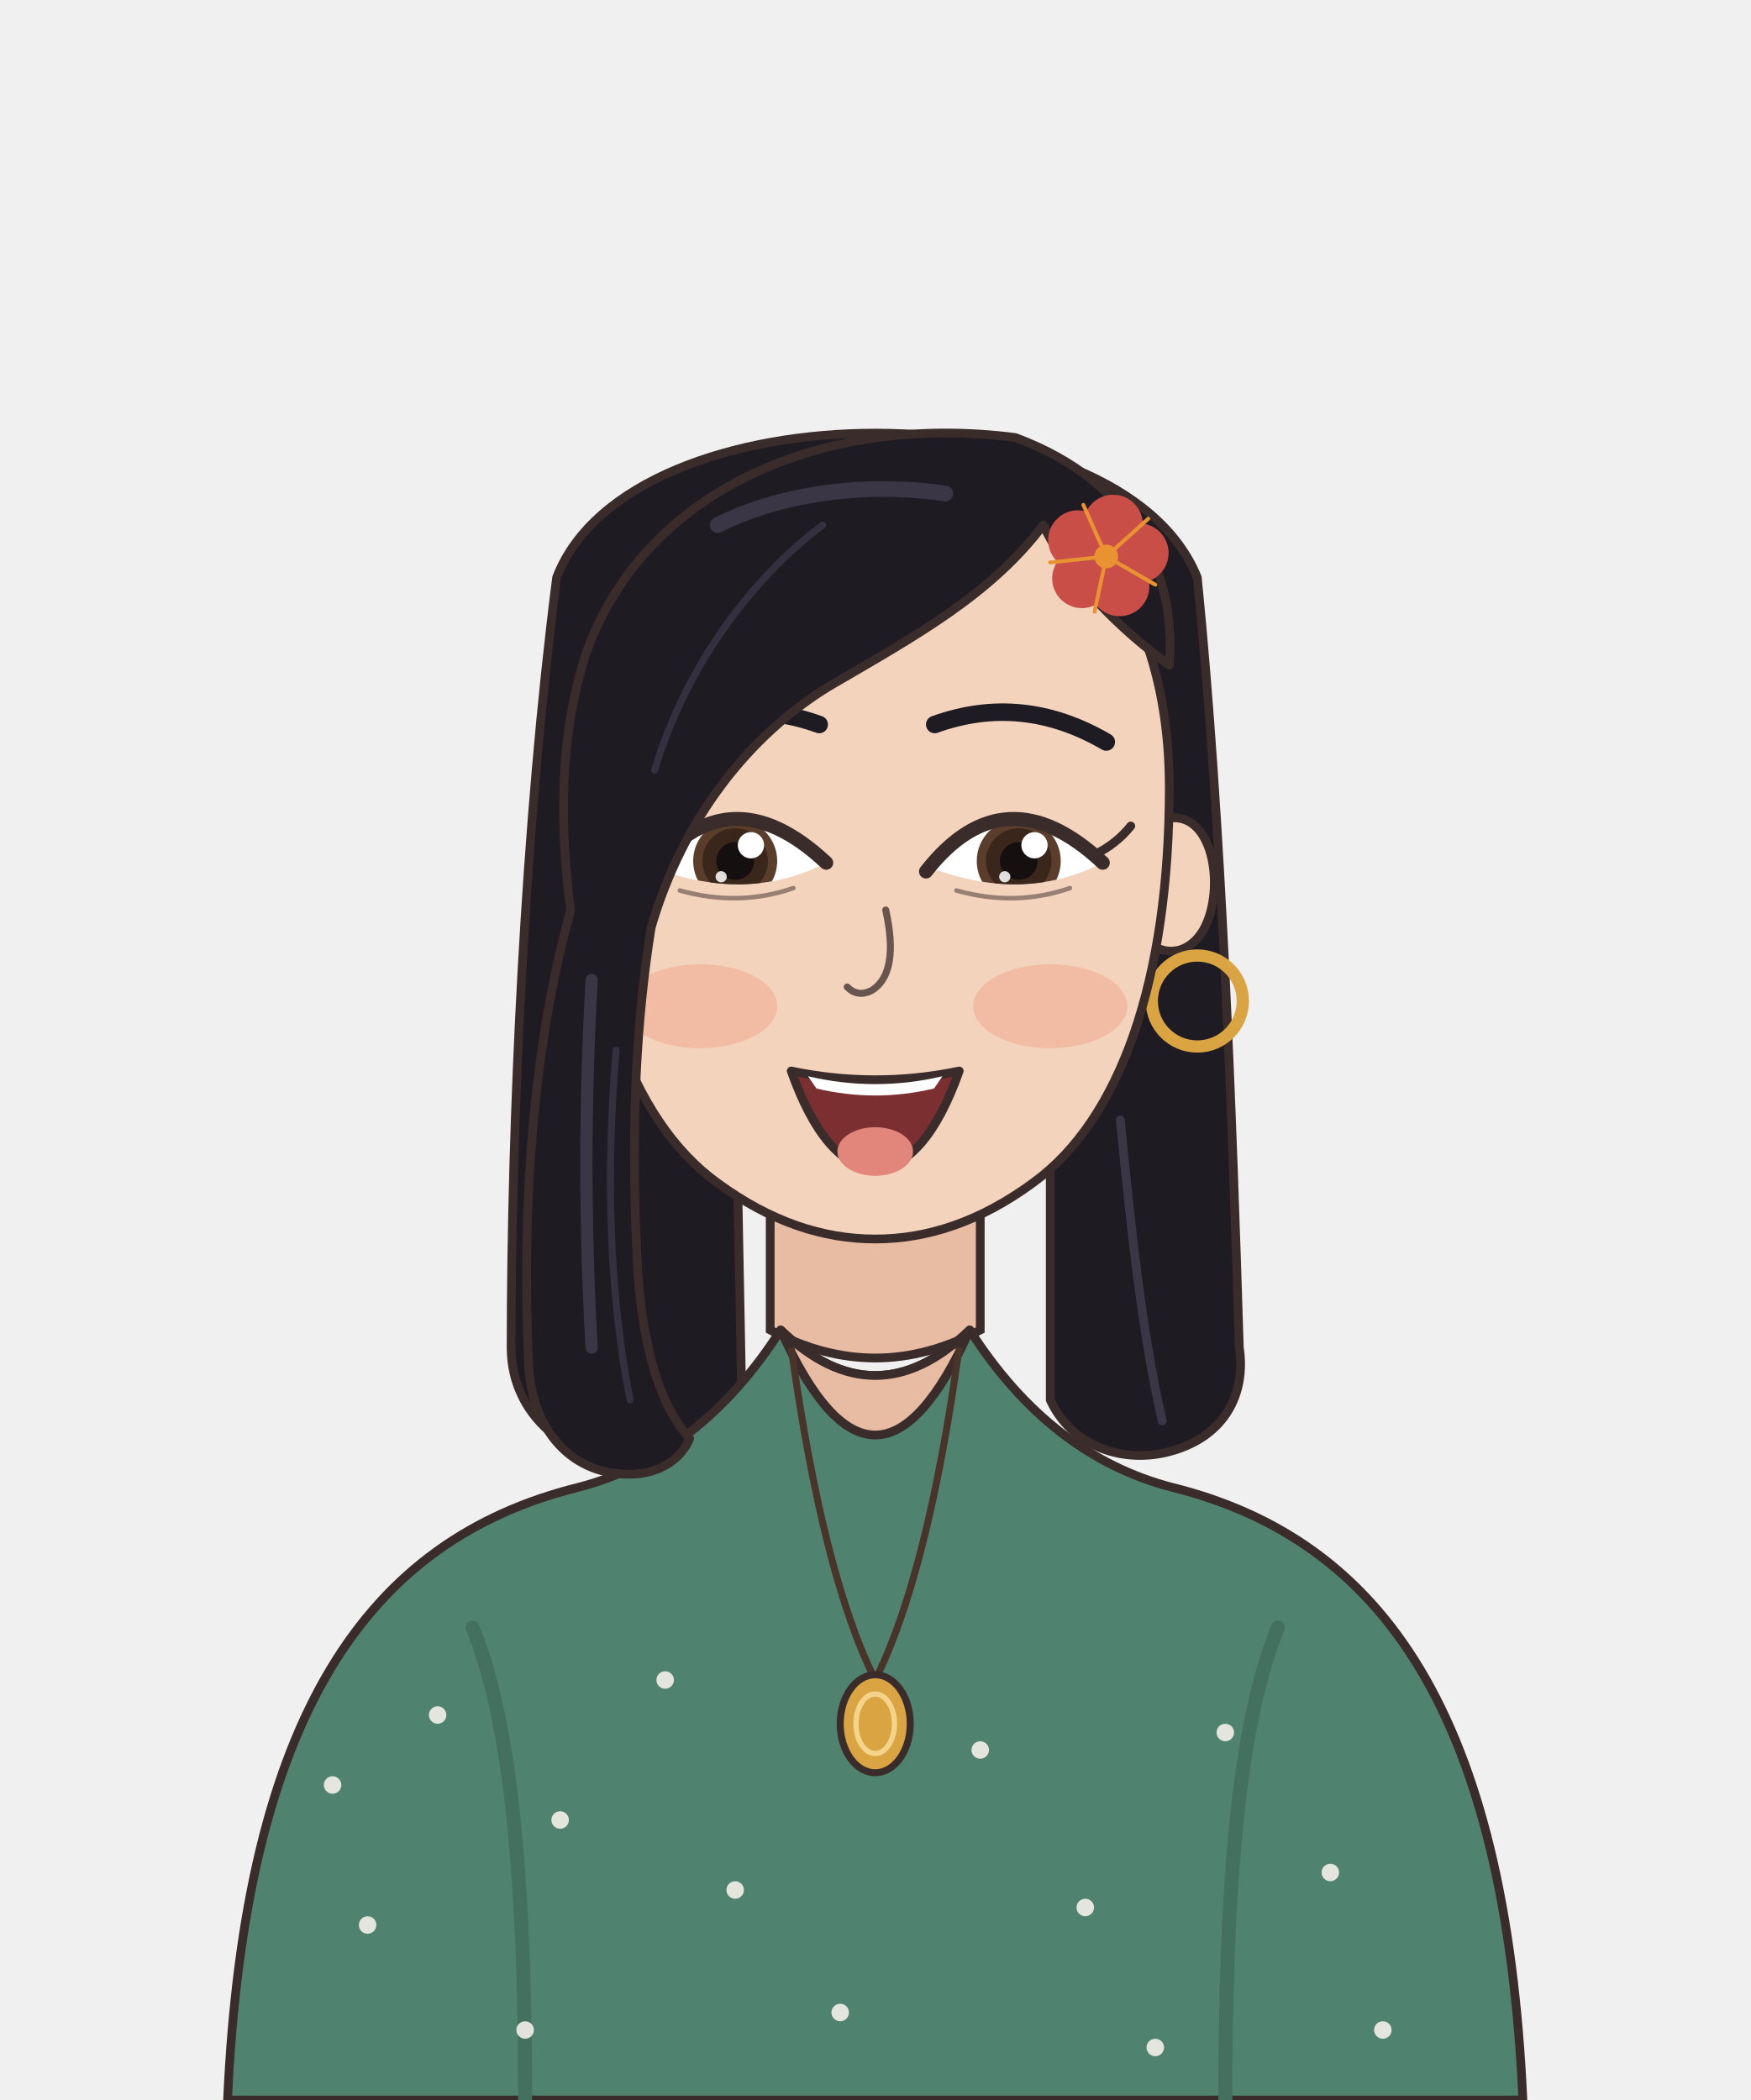
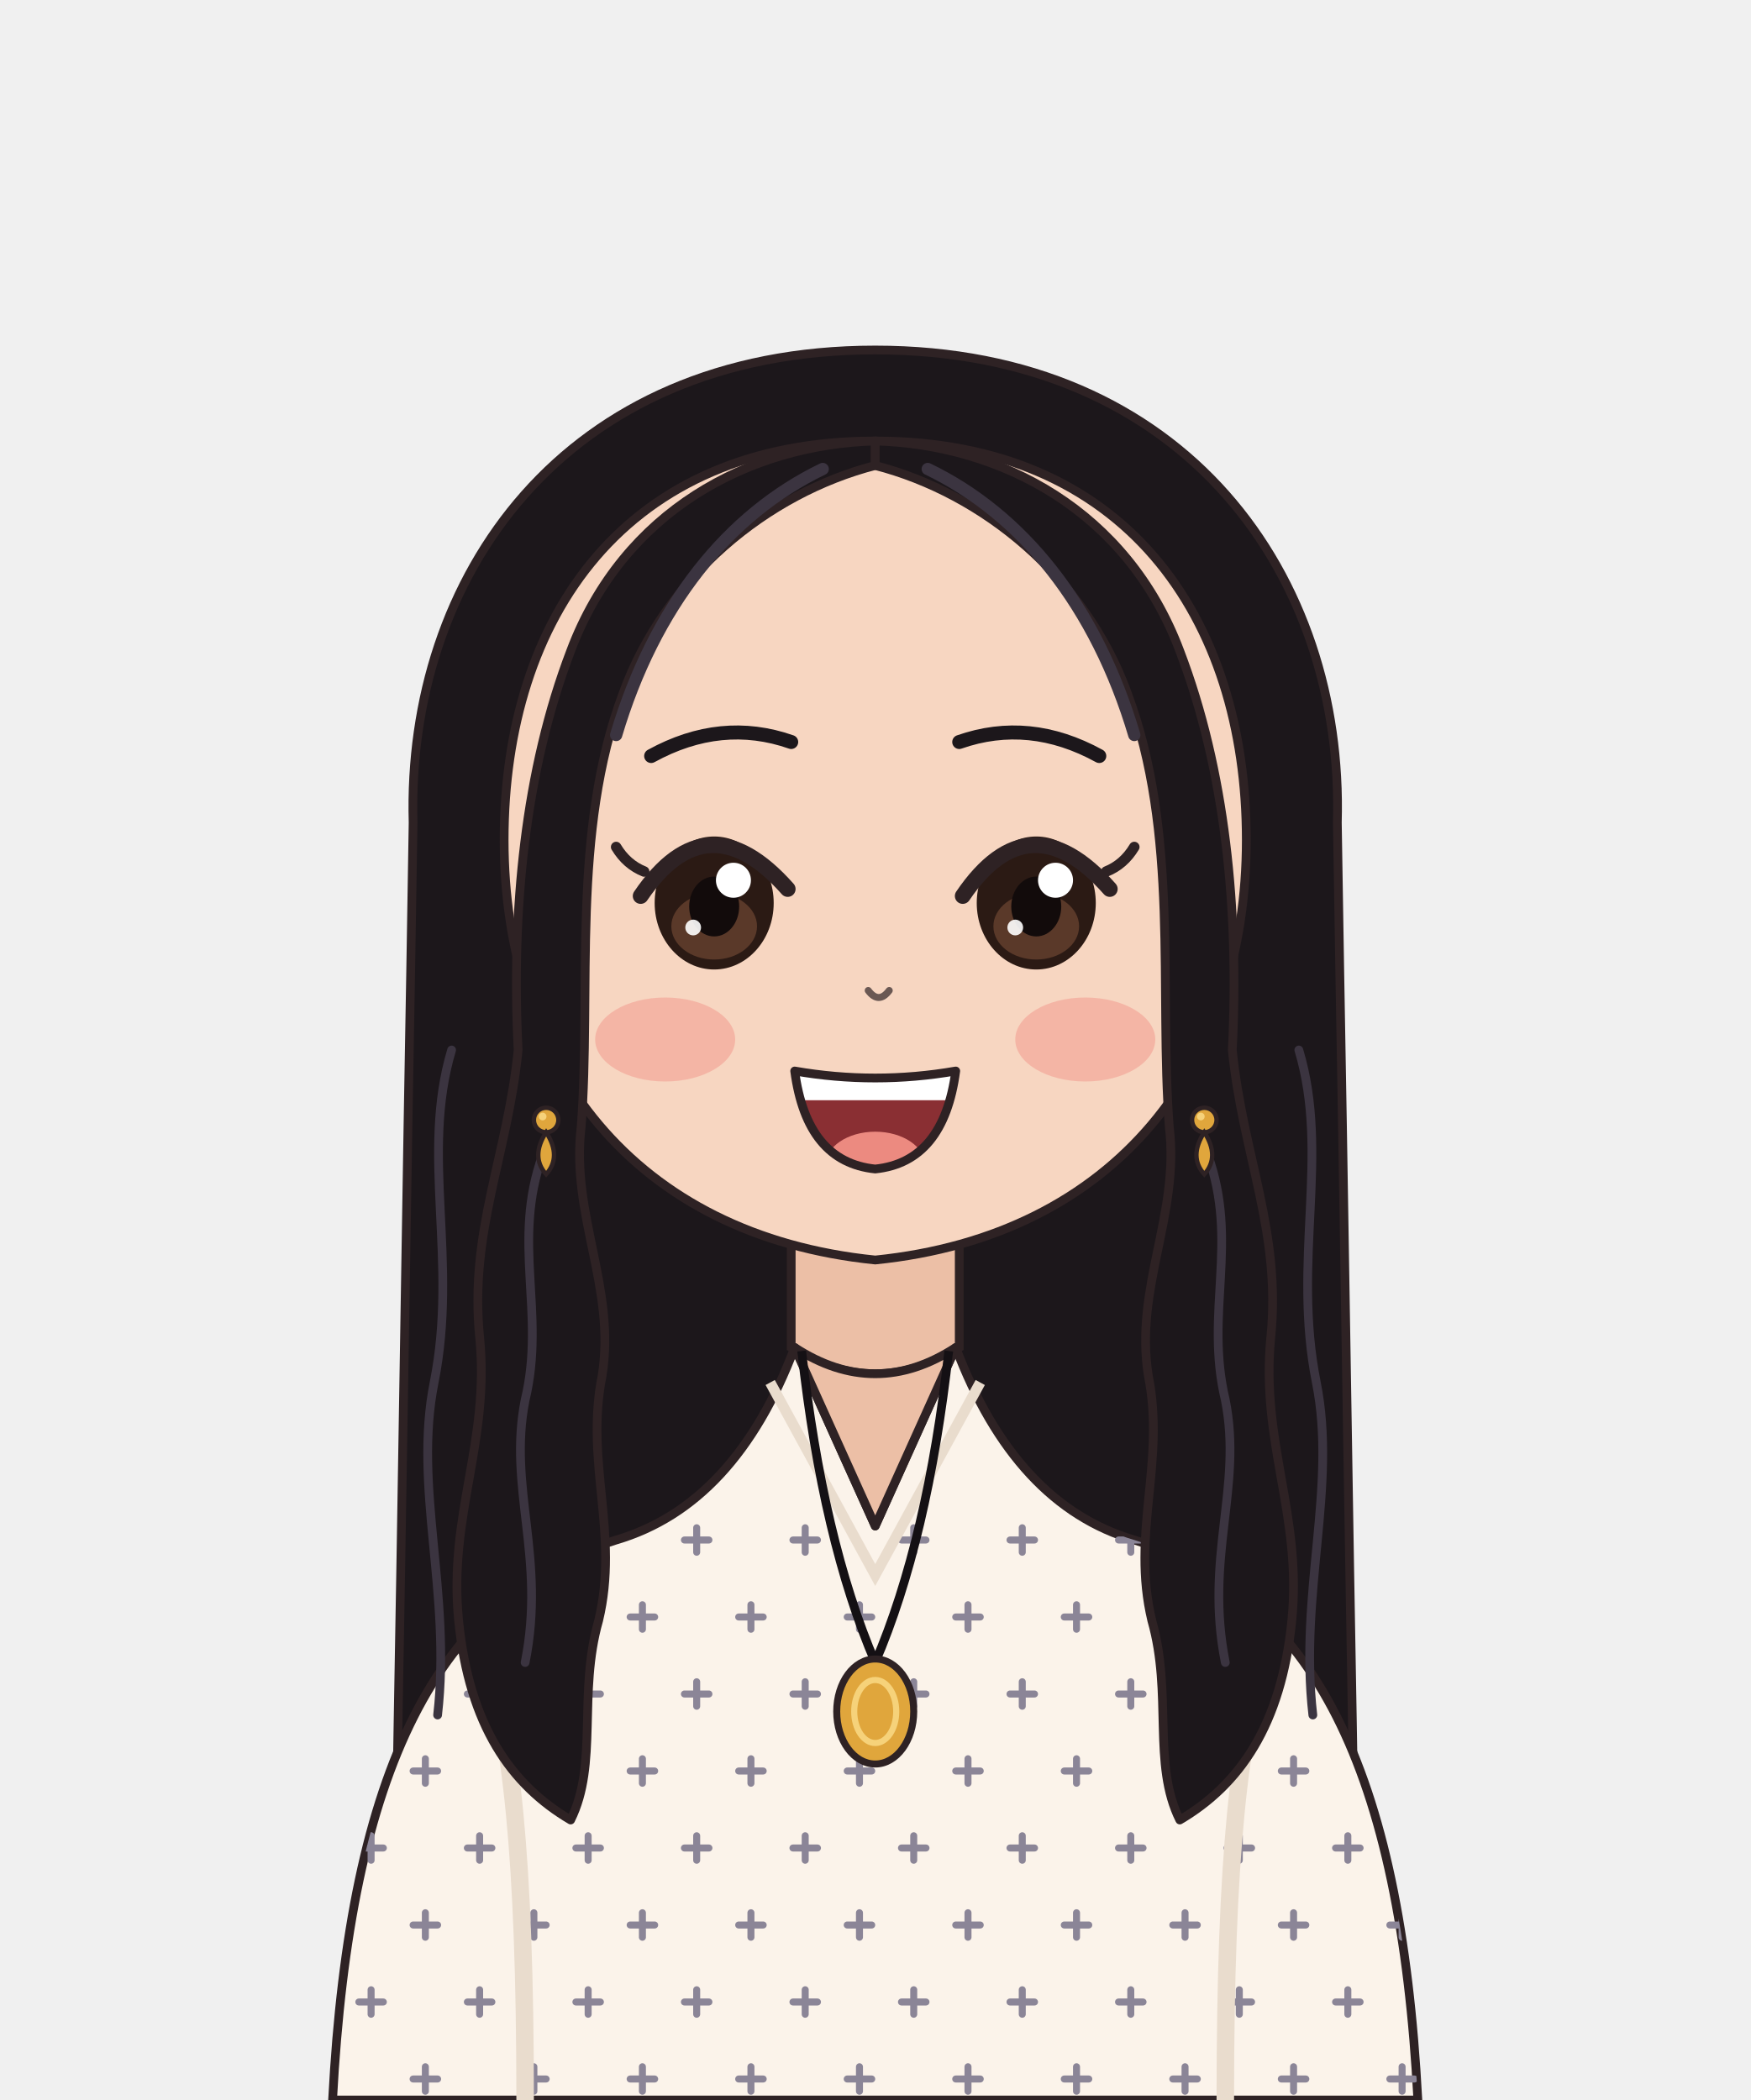
<svg xmlns="http://www.w3.org/2000/svg" width="1000" height="1200" viewBox="0 0 1000 1200">
-   <path d="M318,330 C300,470 292,640 292,770 C292,812 330,840 376,836 C400,834 416,826 424,812 L420,600 L600,600 L600,800 C612,826 640,836 666,830 C700,822 712,796 708,770 C704,640 698,470 684,330 C640,220 360,220 318,330 Z" fill="#1e1b22" stroke="#3a2c2a" stroke-width="5" stroke-linejoin="round" />
-   <path d="M640,640 C646,700 652,760 664,812" stroke="#3a3646" stroke-width="5" fill="none" stroke-linecap="round" />
-   <path d="M440,640 L440,760 Q500,792 560,760 L560,640 Z" fill="#e8bba3" stroke="#3a2c2a" stroke-width="5" />
-   <path d="M130,1200 C140,980 210,880 330,850 Q400,832 446,760 Q500,812 554,760 Q600,832 670,850 C790,880 860,980 870,1200 Z" fill="#4f8370" stroke="#3a2c2a" stroke-width="5" stroke-linejoin="round" />
-   <path d="M446,760 Q500,880 554,760 Q500,812 446,760 Z" fill="#e8bba3" stroke="#3a2c2a" stroke-width="5" stroke-linejoin="round" />
-   <path d="M300,1200 C300,1060 290,980 270,930" stroke="#43705f" stroke-width="8" fill="none" stroke-linecap="round" />
-   <path d="M700,1200 C700,1060 710,980 730,930" stroke="#43705f" stroke-width="8" fill="none" stroke-linecap="round" />
-   <g fill="#fef7f1" opacity="0.85">
-     <circle cx="250" cy="980" r="5" />
-     <circle cx="320" cy="1040" r="5" />
-     <circle cx="210" cy="1100" r="5" />
-     <circle cx="380" cy="960" r="5" />
-     <circle cx="420" cy="1080" r="5" />
-     <circle cx="560" cy="1000" r="5" />
-     <circle cx="620" cy="1090" r="5" />
-     <circle cx="700" cy="990" r="5" />
-     <circle cx="760" cy="1070" r="5" />
-     <circle cx="480" cy="1150" r="5" />
-     <circle cx="660" cy="1170" r="5" />
-     <circle cx="300" cy="1160" r="5" />
-     <circle cx="790" cy="1160" r="5" />
-     <circle cx="190" cy="1020" r="5" />
+   <defs>
+     <clipPath id="corpo">
+       <path d="M190,1200 C200,1010 250,912 352,880 Q420,860 454,770 L500,872 L546,770 Q580,860 648,880 C750,912 800,1010 810,1200 Z" />
+     </clipPath>
+   </defs>
+   <path d="M500,200 C322,200 232,330 236,470 L234.6,555.7 L233.1,641.4 L231.7,727.1 L230.3,812.9 L228.9,898.6 L227.4,984.3 L226.0,1070.0 C320,1120 680,1120 774,1070 L772.6,984.3 L771.1,898.6 L769.7,812.9 L768.3,727.1 L766.9,641.4 L765.4,555.7 L764.0,470.0 C768,330 678,200 500,200 Z" fill="#1c171b" stroke="#2e2224" stroke-width="5" stroke-linejoin="round" />
+   <path d="M452,650 L452,770 Q500,800 548,770 L548,650 Z" fill="#ecbfa6" stroke="#2e2224" stroke-width="5" />
+   <path d="M190,1200 C200,1010 250,912 352,880 Q420,860 454,770 L500,872 L546,770 Q580,860 648,880 C750,912 800,1010 810,1200 Z" fill="#fbf3ea" stroke="#2e2224" stroke-width="5" stroke-linejoin="round" />
+   <g clip-path="url(#corpo)">
+     <path d="M143,880 h14 M150,873 v14" stroke="#8b8597" stroke-width="4" stroke-linecap="round" />
+     <path d="M205,880 h14 M212,873 v14" stroke="#8b8597" stroke-width="4" stroke-linecap="round" />
+     <path d="M267,880 h14 M274,873 v14" stroke="#8b8597" stroke-width="4" stroke-linecap="round" />
+     <path d="M329,880 h14 M336,873 v14" stroke="#8b8597" stroke-width="4" stroke-linecap="round" />
+     <path d="M391,880 h14 M398,873 v14" stroke="#8b8597" stroke-width="4" stroke-linecap="round" />
+     <path d="M453,880 h14 M460,873 v14" stroke="#8b8597" stroke-width="4" stroke-linecap="round" />
+     <path d="M515,880 h14 M522,873 v14" stroke="#8b8597" stroke-width="4" stroke-linecap="round" />
+     <path d="M577,880 h14 M584,873 v14" stroke="#8b8597" stroke-width="4" stroke-linecap="round" />
+     <path d="M639,880 h14 M646,873 v14" stroke="#8b8597" stroke-width="4" stroke-linecap="round" />
+     <path d="M701,880 h14 M708,873 v14" stroke="#8b8597" stroke-width="4" stroke-linecap="round" />
+     <path d="M763,880 h14 M770,873 v14" stroke="#8b8597" stroke-width="4" stroke-linecap="round" />
+     <path d="M825,880 h14 M832,873 v14" stroke="#8b8597" stroke-width="4" stroke-linecap="round" />
+     <path d="M174,924 h14 M181,917 v14" stroke="#8b8597" stroke-width="4" stroke-linecap="round" />
+     <path d="M236,924 h14 M243,917 v14" stroke="#8b8597" stroke-width="4" stroke-linecap="round" />
+     <path d="M298,924 h14 M305,917 v14" stroke="#8b8597" stroke-width="4" stroke-linecap="round" />
+     <path d="M360,924 h14 M367,917 v14" stroke="#8b8597" stroke-width="4" stroke-linecap="round" />
+     <path d="M422,924 h14 M429,917 v14" stroke="#8b8597" stroke-width="4" stroke-linecap="round" />
+     <path d="M484,924 h14 M491,917 v14" stroke="#8b8597" stroke-width="4" stroke-linecap="round" />
+     <path d="M546,924 h14 M553,917 v14" stroke="#8b8597" stroke-width="4" stroke-linecap="round" />
+     <path d="M608,924 h14 M615,917 v14" stroke="#8b8597" stroke-width="4" stroke-linecap="round" />
+     <path d="M670,924 h14 M677,917 v14" stroke="#8b8597" stroke-width="4" stroke-linecap="round" />
+     <path d="M732,924 h14 M739,917 v14" stroke="#8b8597" stroke-width="4" stroke-linecap="round" />
+     <path d="M794,924 h14 M801,917 v14" stroke="#8b8597" stroke-width="4" stroke-linecap="round" />
+     <path d="M856,924 h14 M863,917 v14" stroke="#8b8597" stroke-width="4" stroke-linecap="round" />
+     <path d="M143,968 h14 M150,961 v14" stroke="#8b8597" stroke-width="4" stroke-linecap="round" />
+     <path d="M205,968 h14 M212,961 v14" stroke="#8b8597" stroke-width="4" stroke-linecap="round" />
+     <path d="M267,968 h14 M274,961 v14" stroke="#8b8597" stroke-width="4" stroke-linecap="round" />
+     <path d="M329,968 h14 M336,961 v14" stroke="#8b8597" stroke-width="4" stroke-linecap="round" />
+     <path d="M391,968 h14 M398,961 v14" stroke="#8b8597" stroke-width="4" stroke-linecap="round" />
+     <path d="M453,968 h14 M460,961 v14" stroke="#8b8597" stroke-width="4" stroke-linecap="round" />
+     <path d="M515,968 h14 M522,961 v14" stroke="#8b8597" stroke-width="4" stroke-linecap="round" />
+     <path d="M577,968 h14 M584,961 v14" stroke="#8b8597" stroke-width="4" stroke-linecap="round" />
+     <path d="M639,968 h14 M646,961 v14" stroke="#8b8597" stroke-width="4" stroke-linecap="round" />
+     <path d="M701,968 h14 M708,961 v14" stroke="#8b8597" stroke-width="4" stroke-linecap="round" />
+     <path d="M763,968 h14 M770,961 v14" stroke="#8b8597" stroke-width="4" stroke-linecap="round" />
+     <path d="M825,968 h14 M832,961 v14" stroke="#8b8597" stroke-width="4" stroke-linecap="round" />
+     <path d="M174,1012 h14 M181,1005 v14" stroke="#8b8597" stroke-width="4" stroke-linecap="round" />
+     <path d="M236,1012 h14 M243,1005 v14" stroke="#8b8597" stroke-width="4" stroke-linecap="round" />
+     <path d="M298,1012 h14 M305,1005 v14" stroke="#8b8597" stroke-width="4" stroke-linecap="round" />
+     <path d="M360,1012 h14 M367,1005 v14" stroke="#8b8597" stroke-width="4" stroke-linecap="round" />
+     <path d="M422,1012 h14 M429,1005 v14" stroke="#8b8597" stroke-width="4" stroke-linecap="round" />
+     <path d="M484,1012 h14 M491,1005 v14" stroke="#8b8597" stroke-width="4" stroke-linecap="round" />
+     <path d="M546,1012 h14 M553,1005 v14" stroke="#8b8597" stroke-width="4" stroke-linecap="round" />
+     <path d="M608,1012 h14 M615,1005 v14" stroke="#8b8597" stroke-width="4" stroke-linecap="round" />
+     <path d="M670,1012 h14 M677,1005 v14" stroke="#8b8597" stroke-width="4" stroke-linecap="round" />
+     <path d="M732,1012 h14 M739,1005 v14" stroke="#8b8597" stroke-width="4" stroke-linecap="round" />
+     <path d="M794,1012 h14 M801,1005 v14" stroke="#8b8597" stroke-width="4" stroke-linecap="round" />
+     <path d="M856,1012 h14 M863,1005 v14" stroke="#8b8597" stroke-width="4" stroke-linecap="round" />
+     <path d="M143,1056 h14 M150,1049 v14" stroke="#8b8597" stroke-width="4" stroke-linecap="round" />
+     <path d="M205,1056 h14 M212,1049 v14" stroke="#8b8597" stroke-width="4" stroke-linecap="round" />
+     <path d="M267,1056 h14 M274,1049 v14" stroke="#8b8597" stroke-width="4" stroke-linecap="round" />
+     <path d="M329,1056 h14 M336,1049 v14" stroke="#8b8597" stroke-width="4" stroke-linecap="round" />
+     <path d="M391,1056 h14 M398,1049 v14" stroke="#8b8597" stroke-width="4" stroke-linecap="round" />
+     <path d="M453,1056 h14 M460,1049 v14" stroke="#8b8597" stroke-width="4" stroke-linecap="round" />
+     <path d="M515,1056 h14 M522,1049 v14" stroke="#8b8597" stroke-width="4" stroke-linecap="round" />
+     <path d="M577,1056 h14 M584,1049 v14" stroke="#8b8597" stroke-width="4" stroke-linecap="round" />
+     <path d="M639,1056 h14 M646,1049 v14" stroke="#8b8597" stroke-width="4" stroke-linecap="round" />
+     <path d="M701,1056 h14 M708,1049 v14" stroke="#8b8597" stroke-width="4" stroke-linecap="round" />
+     <path d="M763,1056 h14 M770,1049 v14" stroke="#8b8597" stroke-width="4" stroke-linecap="round" />
+     <path d="M825,1056 h14 M832,1049 v14" stroke="#8b8597" stroke-width="4" stroke-linecap="round" />
+     <path d="M174,1100 h14 M181,1093 v14" stroke="#8b8597" stroke-width="4" stroke-linecap="round" />
+     <path d="M236,1100 h14 M243,1093 v14" stroke="#8b8597" stroke-width="4" stroke-linecap="round" />
+     <path d="M298,1100 h14 M305,1093 v14" stroke="#8b8597" stroke-width="4" stroke-linecap="round" />
+     <path d="M360,1100 h14 M367,1093 v14" stroke="#8b8597" stroke-width="4" stroke-linecap="round" />
+     <path d="M422,1100 h14 M429,1093 v14" stroke="#8b8597" stroke-width="4" stroke-linecap="round" />
+     <path d="M484,1100 h14 M491,1093 v14" stroke="#8b8597" stroke-width="4" stroke-linecap="round" />
+     <path d="M546,1100 h14 M553,1093 v14" stroke="#8b8597" stroke-width="4" stroke-linecap="round" />
+     <path d="M608,1100 h14 M615,1093 v14" stroke="#8b8597" stroke-width="4" stroke-linecap="round" />
+     <path d="M670,1100 h14 M677,1093 v14" stroke="#8b8597" stroke-width="4" stroke-linecap="round" />
+     <path d="M732,1100 h14 M739,1093 v14" stroke="#8b8597" stroke-width="4" stroke-linecap="round" />
+     <path d="M794,1100 h14 M801,1093 v14" stroke="#8b8597" stroke-width="4" stroke-linecap="round" />
+     <path d="M856,1100 h14 M863,1093 v14" stroke="#8b8597" stroke-width="4" stroke-linecap="round" />
+     <path d="M143,1144 h14 M150,1137 v14" stroke="#8b8597" stroke-width="4" stroke-linecap="round" />
+     <path d="M205,1144 h14 M212,1137 v14" stroke="#8b8597" stroke-width="4" stroke-linecap="round" />
+     <path d="M267,1144 h14 M274,1137 v14" stroke="#8b8597" stroke-width="4" stroke-linecap="round" />
+     <path d="M329,1144 h14 M336,1137 v14" stroke="#8b8597" stroke-width="4" stroke-linecap="round" />
+     <path d="M391,1144 h14 M398,1137 v14" stroke="#8b8597" stroke-width="4" stroke-linecap="round" />
+     <path d="M453,1144 h14 M460,1137 v14" stroke="#8b8597" stroke-width="4" stroke-linecap="round" />
+     <path d="M515,1144 h14 M522,1137 v14" stroke="#8b8597" stroke-width="4" stroke-linecap="round" />
+     <path d="M577,1144 h14 M584,1137 v14" stroke="#8b8597" stroke-width="4" stroke-linecap="round" />
+     <path d="M639,1144 h14 M646,1137 v14" stroke="#8b8597" stroke-width="4" stroke-linecap="round" />
+     <path d="M701,1144 h14 M708,1137 v14" stroke="#8b8597" stroke-width="4" stroke-linecap="round" />
+     <path d="M763,1144 h14 M770,1137 v14" stroke="#8b8597" stroke-width="4" stroke-linecap="round" />
+     <path d="M825,1144 h14 M832,1137 v14" stroke="#8b8597" stroke-width="4" stroke-linecap="round" />
+     <path d="M174,1188 h14 M181,1181 v14" stroke="#8b8597" stroke-width="4" stroke-linecap="round" />
+     <path d="M236,1188 h14 M243,1181 v14" stroke="#8b8597" stroke-width="4" stroke-linecap="round" />
+     <path d="M298,1188 h14 M305,1181 v14" stroke="#8b8597" stroke-width="4" stroke-linecap="round" />
+     <path d="M360,1188 h14 M367,1181 v14" stroke="#8b8597" stroke-width="4" stroke-linecap="round" />
+     <path d="M422,1188 h14 M429,1181 v14" stroke="#8b8597" stroke-width="4" stroke-linecap="round" />
+     <path d="M484,1188 h14 M491,1181 v14" stroke="#8b8597" stroke-width="4" stroke-linecap="round" />
+     <path d="M546,1188 h14 M553,1181 v14" stroke="#8b8597" stroke-width="4" stroke-linecap="round" />
+     <path d="M608,1188 h14 M615,1181 v14" stroke="#8b8597" stroke-width="4" stroke-linecap="round" />
+     <path d="M670,1188 h14 M677,1181 v14" stroke="#8b8597" stroke-width="4" stroke-linecap="round" />
+     <path d="M732,1188 h14 M739,1181 v14" stroke="#8b8597" stroke-width="4" stroke-linecap="round" />
+     <path d="M794,1188 h14 M801,1181 v14" stroke="#8b8597" stroke-width="4" stroke-linecap="round" />
+     <path d="M856,1188 h14 M863,1181 v14" stroke="#8b8597" stroke-width="4" stroke-linecap="round" />
+     <path d="M143,1232 h14 M150,1225 v14" stroke="#8b8597" stroke-width="4" stroke-linecap="round" />
+     <path d="M205,1232 h14 M212,1225 v14" stroke="#8b8597" stroke-width="4" stroke-linecap="round" />
+     <path d="M267,1232 h14 M274,1225 v14" stroke="#8b8597" stroke-width="4" stroke-linecap="round" />
+     <path d="M329,1232 h14 M336,1225 v14" stroke="#8b8597" stroke-width="4" stroke-linecap="round" />
+     <path d="M391,1232 h14 M398,1225 v14" stroke="#8b8597" stroke-width="4" stroke-linecap="round" />
+     <path d="M453,1232 h14 M460,1225 v14" stroke="#8b8597" stroke-width="4" stroke-linecap="round" />
+     <path d="M515,1232 h14 M522,1225 v14" stroke="#8b8597" stroke-width="4" stroke-linecap="round" />
+     <path d="M577,1232 h14 M584,1225 v14" stroke="#8b8597" stroke-width="4" stroke-linecap="round" />
+     <path d="M639,1232 h14 M646,1225 v14" stroke="#8b8597" stroke-width="4" stroke-linecap="round" />
+     <path d="M701,1232 h14 M708,1225 v14" stroke="#8b8597" stroke-width="4" stroke-linecap="round" />
+     <path d="M763,1232 h14 M770,1225 v14" stroke="#8b8597" stroke-width="4" stroke-linecap="round" />
+     <path d="M825,1232 h14 M832,1225 v14" stroke="#8b8597" stroke-width="4" stroke-linecap="round" />
+     <path d="M300,1200 C300,1060 292,990 276,940" stroke="#e9dccd" stroke-width="10" fill="none" stroke-linecap="round" />
+     <path d="M700,1200 C700,1060 708,990 724,940" stroke="#e9dccd" stroke-width="10" fill="none" stroke-linecap="round" />
  </g>
-   <path d="M452,770 Q470,900 500,960 Q530,900 548,770" stroke="#4a3328" stroke-width="4" fill="none" />
-   <ellipse cx="500" cy="985" rx="20" ry="28" fill="#d9a441" stroke="#3a2c2a" stroke-width="4" />
-   <ellipse cx="500" cy="985" rx="11" ry="17" fill="none" stroke="#f3d48a" stroke-width="3" />
-   <path d="M660,470 C690,456 700,500 690,526 C684,542 670,548 658,540" fill="#f4d3bd" stroke="#3a2c2a" stroke-width="5" stroke-linejoin="round" />
-   <circle cx="684" cy="572" r="26" fill="none" stroke="#d9a441" stroke-width="7" />
-   <path d="M500,262 C610,262 668,340 668,450 C668,560 640,640 590,676 C560,698 530,708 500,708 C470,708 440,698 410,676 C360,640 332,560 332,450 C332,340 390,262 500,262 Z" fill="#f4d3bd" stroke="#3a2c2a" stroke-width="5" stroke-linejoin="round" />
-   <path d="M360,430 C400,400 440,380 480,372 C440,400 405,430 380,470 Z" fill="#e8bba3" opacity="0.6" />
-   <ellipse cx="400" cy="575" rx="44" ry="24" fill="#f0876e" opacity="0.32" />
-   <ellipse cx="600" cy="575" rx="44" ry="24" fill="#f0876e" opacity="0.32" />
-   <clipPath id="olho-1abertos">
-     <path d="M374,496 Q416,442.7 470,494 Q426,515.6 374,496 Z" />
+   <path d="M454,770 L500,872 L546,770 Q500,800 454,770 Z" fill="#ecbfa6" stroke="#2e2224" stroke-width="5" stroke-linejoin="round" />
+   <path d="M440,790 L500,900 L560,790" stroke="#e9dccd" stroke-width="6" fill="none" />
+   <path d="M458,772 Q470,880 500,950 Q530,880 542,772" stroke="#141014" stroke-width="5" fill="none" />
+   <ellipse cx="500" cy="978" rx="22" ry="30" fill="#e0a63c" stroke="#2e2224" stroke-width="4" />
+   <ellipse cx="500" cy="978" rx="12" ry="18" fill="none" stroke="#f6d27a" stroke-width="3.5" />
+   <path d="M500,252 C642,252 712,352 712,480 C712,608 638,706 500,720 C362,706 288,608 288,480 C288,352 358,252 500,252 Z" fill="#f7d6c1" stroke="#2e2224" stroke-width="5" stroke-linejoin="round" />
+   <ellipse cx="380" cy="594" rx="40" ry="24" fill="#f2948a" opacity="0.5" />
+   <ellipse cx="620" cy="594" rx="40" ry="24" fill="#f2948a" opacity="0.5" />
+   <ellipse cx="408" cy="516" rx="34" ry="38" fill="#2b1a14" />
+   <ellipse cx="408" cy="529.3" rx="24.48" ry="19.0" fill="#6a4330" opacity="0.75" />
+   <ellipse cx="408" cy="518" rx="14.28" ry="17.1" fill="#120b0b" />
+   <circle cx="419" cy="503" r="10" fill="#ffffff" />
+   <circle cx="396" cy="530" r="4.5" fill="#ffffff" opacity="0.9" />
+   <path d="M366,512 Q404,456 450,508" stroke="#2e2224" stroke-width="9" fill="none" stroke-linecap="round" />
+   <path d="M368,498 q-10,-4 -16,-14" stroke="#2e2224" stroke-width="6" fill="none" stroke-linecap="round" />
+   <ellipse cx="592" cy="516" rx="34" ry="38" fill="#2b1a14" />
+   <ellipse cx="592" cy="529.3" rx="24.48" ry="19.0" fill="#6a4330" opacity="0.75" />
+   <ellipse cx="592" cy="518" rx="14.28" ry="17.1" fill="#120b0b" />
+   <circle cx="603" cy="503" r="10" fill="#ffffff" />
+   <circle cx="580" cy="530" r="4.5" fill="#ffffff" opacity="0.9" />
+   <path d="M550,512 Q588,456 634,508" stroke="#2e2224" stroke-width="9" fill="none" stroke-linecap="round" />
+   <path d="M632,498 q10,-4 16,-14" stroke="#2e2224" stroke-width="6" fill="none" stroke-linecap="round" />
+   <path d="M372,432 Q412,410 452,424" stroke="#1c171b" stroke-width="8" fill="none" stroke-linecap="round" />
+   <path d="M548,424 Q588,410 628,432" stroke="#1c171b" stroke-width="8" fill="none" stroke-linecap="round" />
+   <path d="M496,566 Q502,574 508,566" stroke="#2e2224" stroke-width="4" fill="none" stroke-linecap="round" opacity="0.7" />
+   <clipPath id="bocaaberta">
+     <path d="M454,612 Q500,620 546,612 Q539.1,664 500,668 Q460.9,664 454,612 Z" />
  </clipPath>
-   <path d="M374,496 Q416,442.7 470,494 Q426,515.6 374,496 Z" fill="#ffffff" />
-   <g clip-path="url(#olho-1abertos)">
-     <circle cx="420" cy="492" r="24" fill="#5a3d2b" />
-     <circle cx="420" cy="492" r="18.72" fill="#3b261b" />
-     <circle cx="420" cy="492" r="10.8" fill="#160f0f" />
-     <circle cx="429" cy="483" r="7.5" fill="#ffffff" />
-     <circle cx="412" cy="501" r="3.2" fill="#ffffff" opacity="0.85" />
+   <path d="M454,612 Q500,620 546,612 Q539.1,664 500,668 Q460.9,664 454,612 Z" fill="#8a2f33" />
+   <g clip-path="url(#bocaaberta)">
+     <rect x="454" y="608" width="92" height="20.72" fill="#ffffff" />
+     <ellipse cx="500" cy="666" rx="28.52" ry="19.32" fill="#ec8a80" />
  </g>
-   <path d="M371,498 Q416,440.54 472,493" stroke="#3a2c2a" stroke-width="8" fill="none" stroke-linecap="round" />
-   <path d="M376,488 q-12,-6 -20,-16" stroke="#3a2c2a" stroke-width="5" fill="none" stroke-linecap="round" />
-   <path d="M388.4,508.85 Q422,518.3 453.2,507.5" stroke="#3a2c2a" stroke-width="2.6" fill="none" stroke-linecap="round" opacity="0.5" />
-   <clipPath id="olho1abertos">
-     <path d="M532,496 Q574,442.7 628,494 Q584,515.6 532,496 Z" />
-   </clipPath>
-   <path d="M532,496 Q574,442.7 628,494 Q584,515.6 532,496 Z" fill="#ffffff" />
-   <g clip-path="url(#olho1abertos)">
-     <circle cx="582" cy="492" r="24" fill="#5a3d2b" />
-     <circle cx="582" cy="492" r="18.72" fill="#3b261b" />
-     <circle cx="582" cy="492" r="10.8" fill="#160f0f" />
-     <circle cx="591" cy="483" r="7.5" fill="#ffffff" />
-     <circle cx="574" cy="501" r="3.2" fill="#ffffff" opacity="0.85" />
-   </g>
-   <path d="M529,498 Q574,440.54 630,493" stroke="#3a2c2a" stroke-width="8" fill="none" stroke-linecap="round" />
-   <path d="M626,488 q12,-6 20,-16" stroke="#3a2c2a" stroke-width="5" fill="none" stroke-linecap="round" />
-   <path d="M546.4,508.85 Q580,518.3 611.2,507.5" stroke="#3a2c2a" stroke-width="2.6" fill="none" stroke-linecap="round" opacity="0.5" />
-   <path d="M370,424 Q418,396 468,414" stroke="#1e1b22" stroke-width="10" fill="none" stroke-linecap="round" />
-   <path d="M534,414 Q584,396 632,424" stroke="#1e1b22" stroke-width="10" fill="none" stroke-linecap="round" />
-   <path d="M506,520 Q514,556 498,566 Q490,570 484,564" stroke="#3a2c2a" stroke-width="4" fill="none" stroke-linecap="round" opacity="0.75" />
-   <path d="M452,612 Q500,622 548,612 Q528.8,666 500,668 Q471.2,666 452,612 Z" fill="#7b2f30" stroke="#3a2c2a" stroke-width="5" stroke-linejoin="round" />
-   <path d="M461.6,615 Q500,624 538.4,615 L533.6,622 Q500,630 466.4,622 Z" fill="#ffffff" />
-   <ellipse cx="500" cy="658" rx="21.6" ry="13.88" fill="#e2867c" />
-   <path d="M580,250 C470,236 370,280 336,370 C322,410 318,460 326,520 C304,600 298,690 302,780 C304,820 330,846 366,842 C380,840 390,832 394,822 C374,800 366,760 364,720 C360,640 364,580 372,530 C390,468 428,420 474,392 C522,364 566,340 596,300 C610,330 640,360 668,380 C672,330 650,276 580,250 Z" fill="#1e1b22" stroke="#3a2c2a" stroke-width="5" stroke-linejoin="round" />
-   <path d="M470,300 C430,330 392,380 374,440" stroke="#3a3646" stroke-width="4" fill="none" stroke-linecap="round" opacity="0.8" />
-   <path d="M352,600 C346,670 348,740 360,800" stroke="#3a3646" stroke-width="4" fill="none" stroke-linecap="round" opacity="0.8" />
-   <path d="M410,300 C450,280 500,276 540,282" stroke="#3a3646" stroke-width="9" fill="none" stroke-linecap="round" />
-   <path d="M338,560 C334,630 334,700 338,770" stroke="#3a3646" stroke-width="7" fill="none" stroke-linecap="round" />
-   <g>
-     <circle cx="635.9" cy="299.7" r="17.0" fill="#c94e48" />
-     <circle cx="650.6" cy="316.0" r="17.0" fill="#c94e48" />
-     <circle cx="639.6" cy="335.1" r="17.0" fill="#c94e48" />
-     <circle cx="618.1" cy="330.5" r="17.0" fill="#c94e48" />
-     <circle cx="615.8" cy="308.6" r="17.0" fill="#c94e48" />
-     <line x1="632" y1="318" x2="656.0" y2="296.4" stroke="#e89232" stroke-width="2.2" stroke-linecap="round" />
-     <line x1="632" y1="318" x2="660.0" y2="334.1" stroke="#e89232" stroke-width="2.2" stroke-linecap="round" />
-     <line x1="632" y1="318" x2="625.3" y2="349.6" stroke="#e89232" stroke-width="2.2" stroke-linecap="round" />
-     <line x1="632" y1="318" x2="599.9" y2="321.4" stroke="#e89232" stroke-width="2.2" stroke-linecap="round" />
-     <line x1="632" y1="318" x2="618.9" y2="288.5" stroke="#e89232" stroke-width="2.2" stroke-linecap="round" />
-     <circle cx="632" cy="318" r="6.8" fill="#e89232" />
-   </g>
+   <path d="M454,612 Q500,620 546,612 Q539.1,664 500,668 Q460.9,664 454,612 Z" fill="none" stroke="#2e2224" stroke-width="5" stroke-linejoin="round" />
+   <path d="M500,252 C428,254 356,292 326,372 C300,440 292,520 296,600 C290,660 268,704 274,764 C280,824 256,866 262,926 C268,986 292,1020 326,1040 C342,1008 330,968 342,926 C354,876 334,836 344,786 C352,736 326,694 332,644 C338,566 326,476 356,396 C380,330 438,282 500,266 Z" fill="#1c171b" stroke="#2e2224" stroke-width="5" stroke-linejoin="round" />
+   <path d="M500,252 C572,254 644,292 674,372 C700,440 708,520 704,600 C710,660 732,704 726,764 C720,824 744,866 738,926 C732,986 708,1020 674,1040 C658,1008 670,968 658,926 C646,876 666,836 656,786 C648,736 674,694 668,644 C662,566 674,476 644,396 C620,330 562,282 500,266 Z" fill="#1c171b" stroke="#2e2224" stroke-width="5" stroke-linejoin="round" />
+   <path d="M470,268 C416,294 374,346 352,420" stroke="#3b3440" stroke-width="7" fill="none" stroke-linecap="round" />
+   <path d="M530,268 C584,294 626,346 648,420" stroke="#3b3440" stroke-width="7" fill="none" stroke-linecap="round" />
+   <path d="M310,660 C292,710 312,750 300,800 C290,850 312,890 300,950" stroke="#3b3440" stroke-width="5" fill="none" stroke-linecap="round" />
+   <path d="M690,660 C708,710 688,750 700,800 C710,850 688,890 700,950" stroke="#3b3440" stroke-width="5" fill="none" stroke-linecap="round" />
+   <path d="M258,600 C240,660 262,720 248,790 C236,850 258,910 250,980" stroke="#3b3440" stroke-width="5" fill="none" stroke-linecap="round" />
+   <path d="M742,600 C760,660 738,720 752,790 C764,850 742,910 750,980" stroke="#3b3440" stroke-width="5" fill="none" stroke-linecap="round" />
+   <circle cx="312" cy="640" r="7" fill="#e0a63c" stroke="#2e2224" stroke-width="2.5" />
+   <path d="M312,647 q-9,14 0,24 q9,-10 0,-24 Z" fill="#e0a63c" stroke="#2e2224" stroke-width="2.5" />
+   <circle cx="310" cy="638" r="2.2" fill="#f6d27a" />
+   <circle cx="688" cy="640" r="7" fill="#e0a63c" stroke="#2e2224" stroke-width="2.5" />
+   <path d="M688,647 q-9,14 0,24 q9,-10 0,-24 Z" fill="#e0a63c" stroke="#2e2224" stroke-width="2.5" />
+   <circle cx="686" cy="638" r="2.2" fill="#f6d27a" />
</svg>
